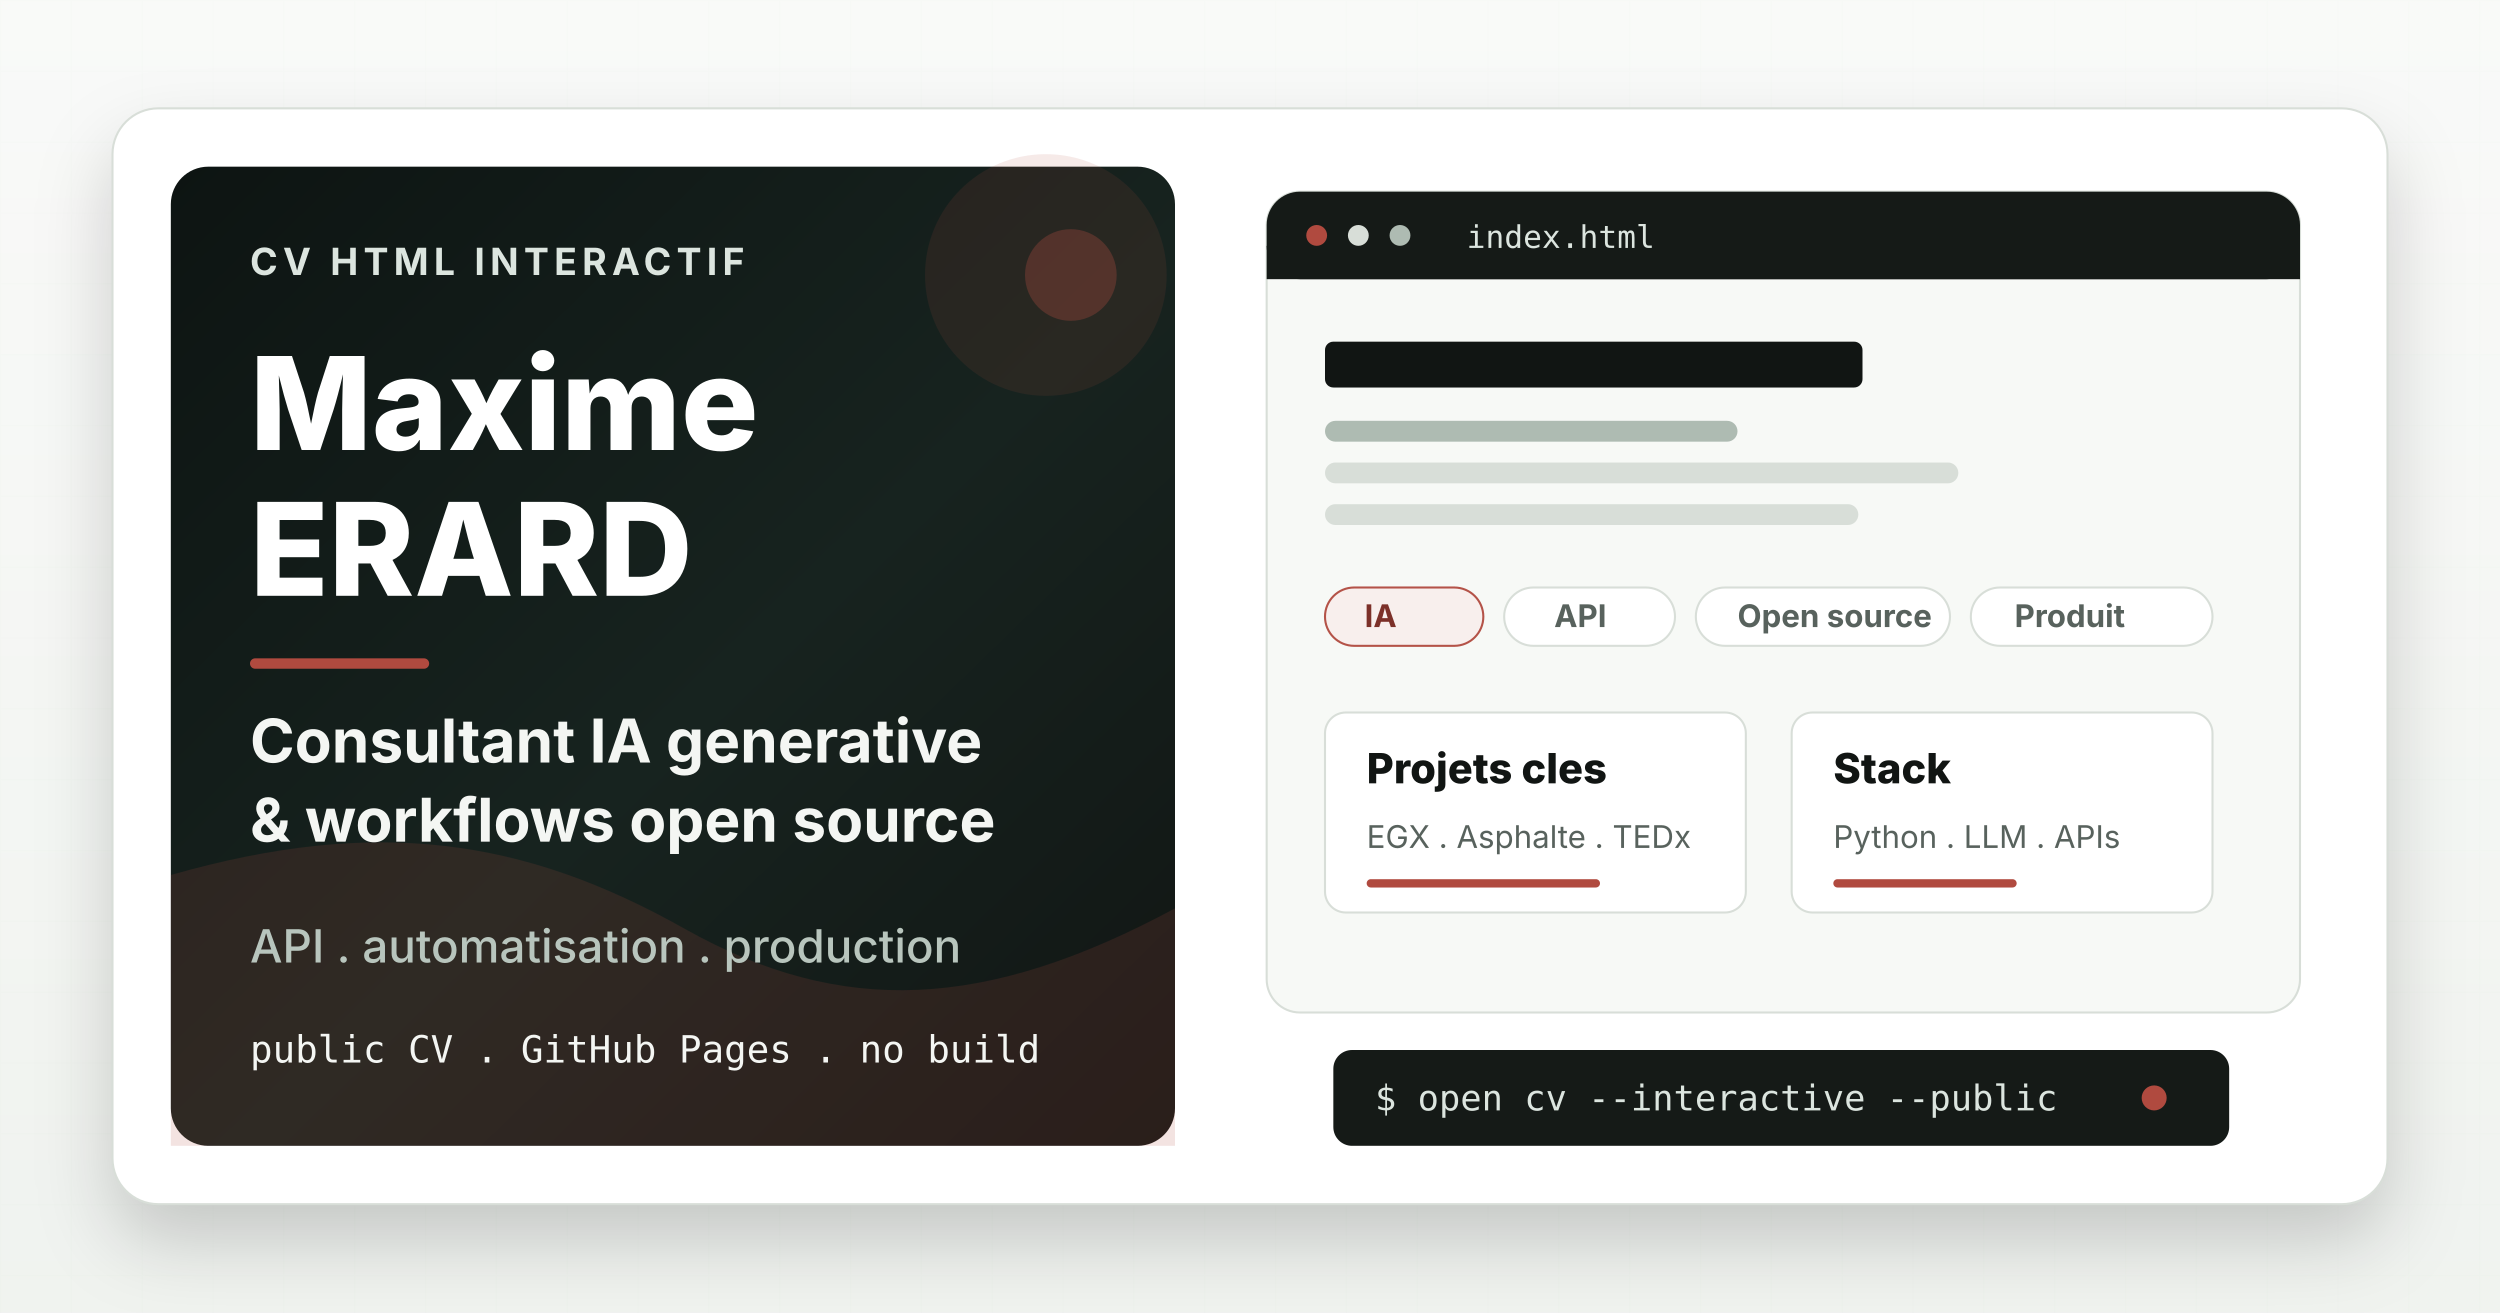
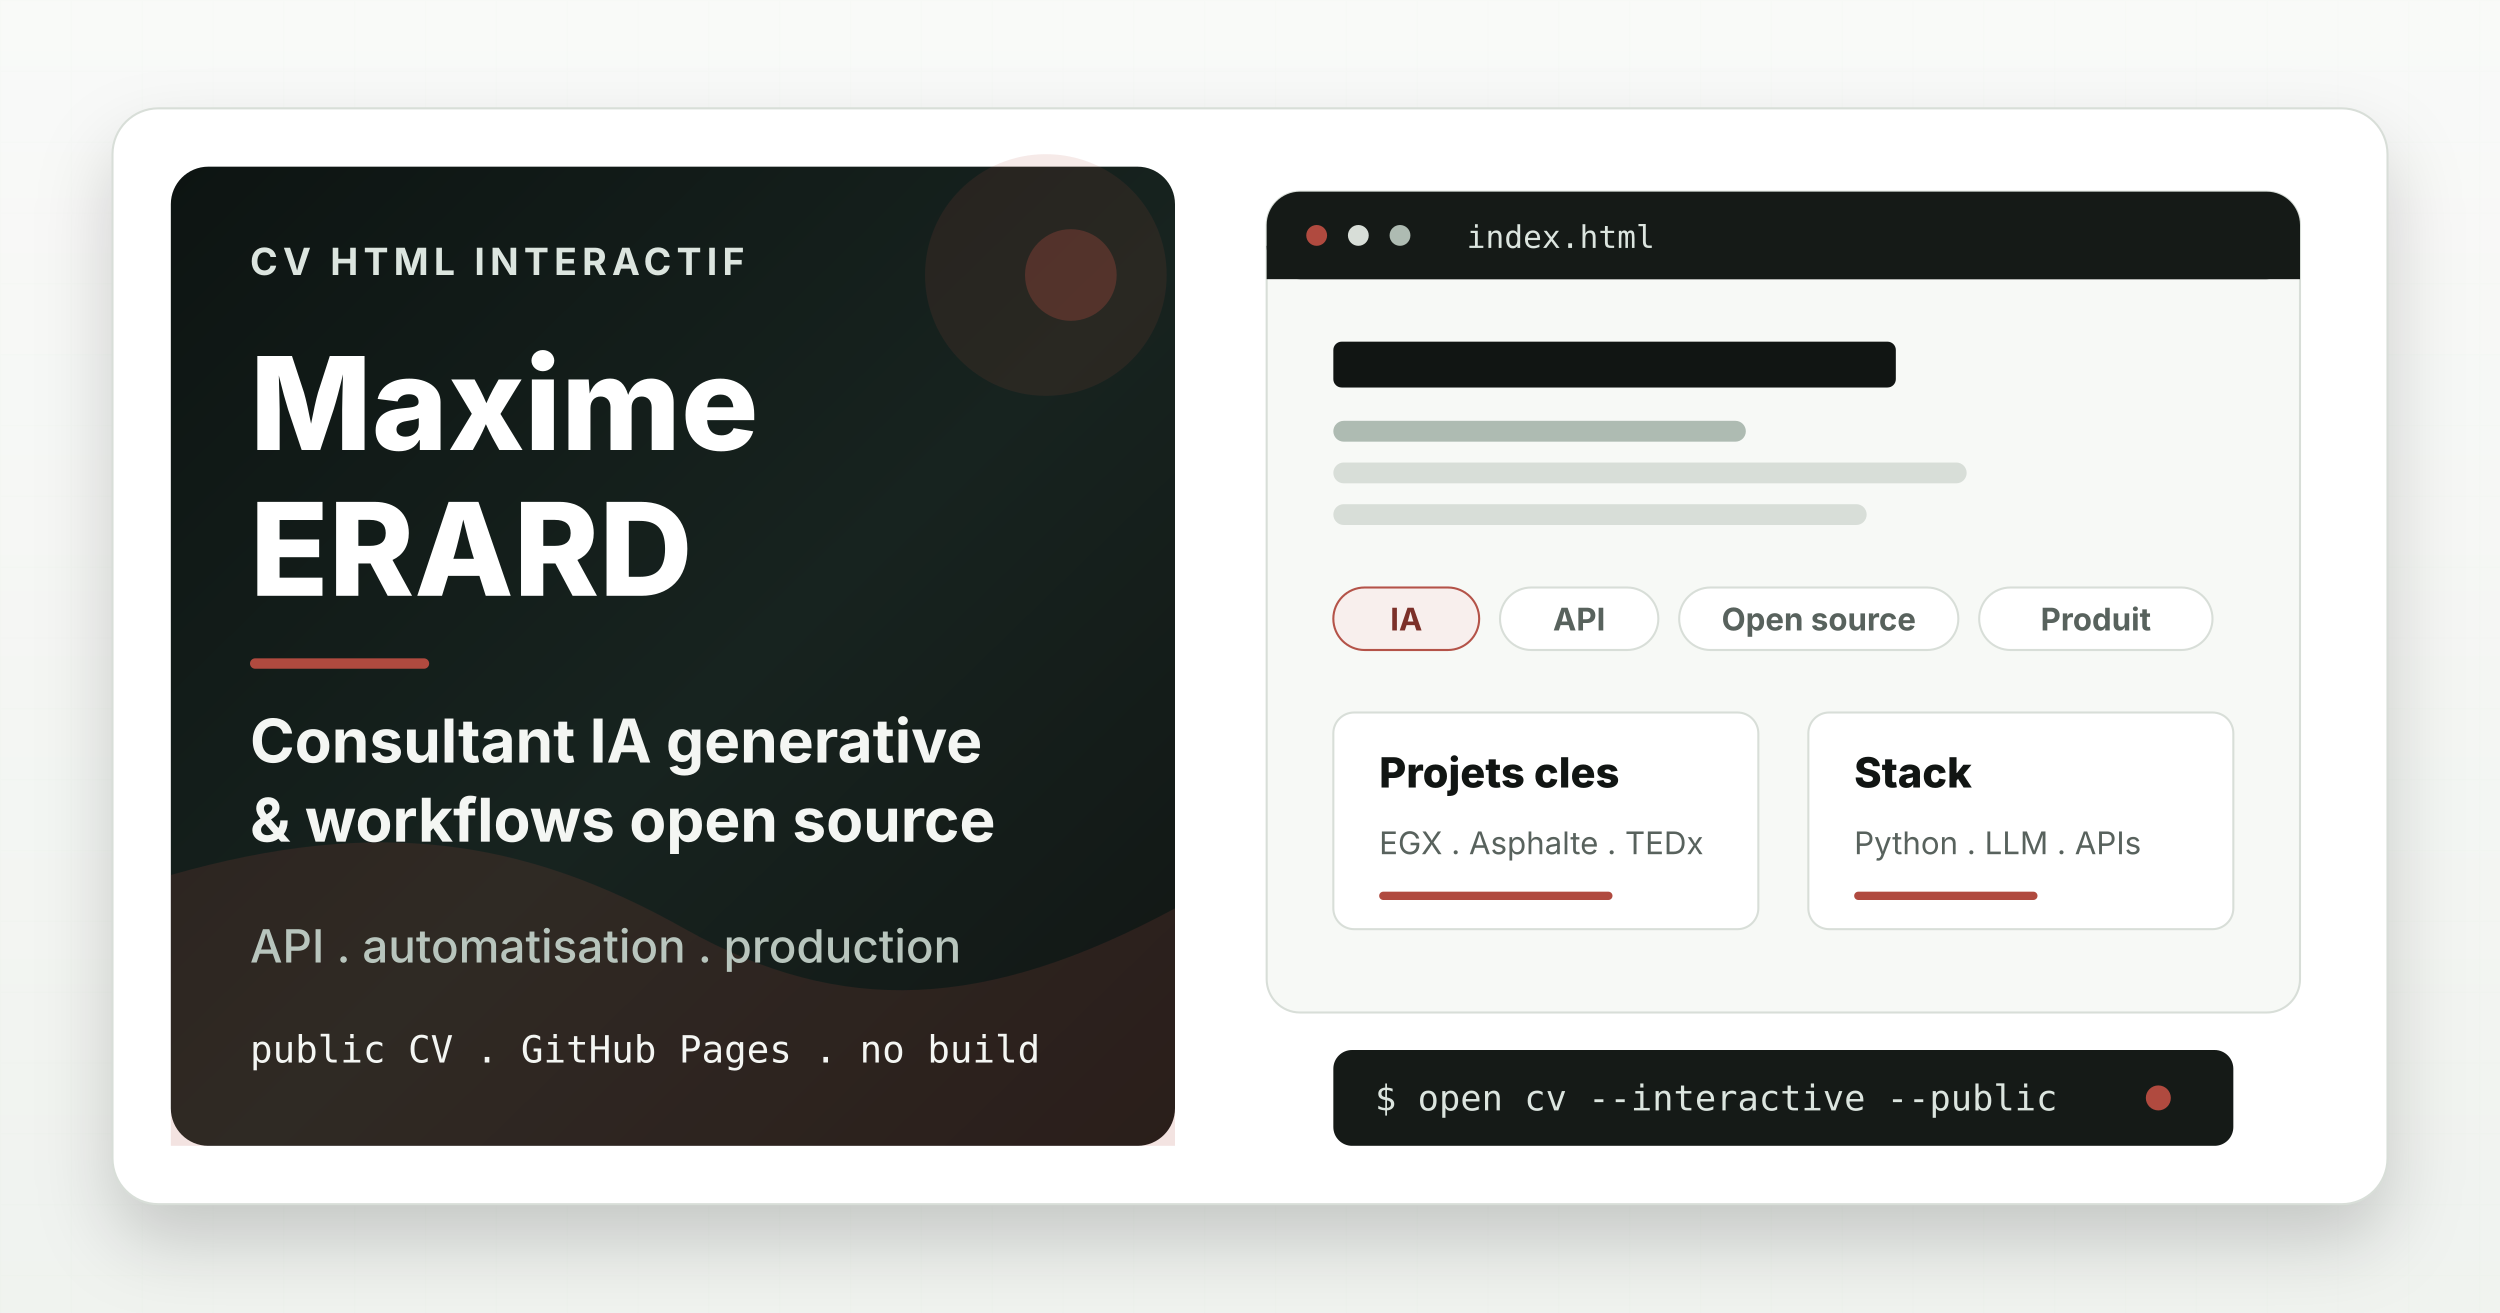
<svg xmlns="http://www.w3.org/2000/svg" width="1200" height="630" viewBox="0 0 1200 630" role="img" aria-labelledby="title desc">
  <defs>
    <linearGradient id="hero" x1="0" y1="0" x2="1" y2="1">
      <stop offset="0" stop-color="#0d1412" />
      <stop offset="0.54" stop-color="#17231f" />
      <stop offset="1" stop-color="#111513" />
    </linearGradient>
    <linearGradient id="paper" x1="0" y1="0" x2="0" y2="1">
      <stop offset="0" stop-color="#fbfcfa" />
      <stop offset="1" stop-color="#eef2ed" />
    </linearGradient>
    <filter id="shadow" x="-20%" y="-20%" width="140%" height="140%">
      <feDropShadow dx="0" dy="18" stdDeviation="18" flood-color="#0c1310" flood-opacity="0.18" />
    </filter>
    <pattern id="grid" width="34" height="34" patternUnits="userSpaceOnUse">
      <path d="M34 0H0V34" fill="none" stroke="#d8ded8" stroke-width="1" opacity="0.45" />
    </pattern>
  </defs>
  <rect width="1200" height="630" fill="#f4f6f3" />
  <rect width="1200" height="630" fill="url(#grid)" opacity="0.55" />
  <path d="M0 0h1200v630H0z" fill="url(#paper)" opacity="0.72" />
  <rect x="54" y="52" width="1092" height="526" rx="22" fill="#ffffff" filter="url(#shadow)" />
  <rect x="54" y="52" width="1092" height="526" rx="22" fill="none" stroke="#d8ded8" stroke-width="1" />
  <rect x="82" y="80" width="482" height="470" rx="18" fill="url(#hero)" />
  <path d="M82 420c98-28 169-18 247 26 75 42 144 39 235-10v114H82z" fill="#b04a3f" opacity="0.16" />
  <circle cx="502" cy="132" r="58" fill="#b04a3f" opacity="0.12" />
  <circle cx="514" cy="132" r="22" fill="#b04a3f" opacity="0.32" />
  <text x="120" y="132" fill="#dce5df" font-family="Inter, Segoe UI, Arial, sans-serif" font-size="18" font-weight="700" letter-spacing="2.5">CV HTML INTERACTIF</text>
  <text x="120" y="216" fill="#ffffff" font-family="Inter, Segoe UI, Arial, sans-serif" font-size="62" font-weight="800">Maxime</text>
  <text x="120" y="286" fill="#ffffff" font-family="Inter, Segoe UI, Arial, sans-serif" font-size="62" font-weight="800">ERARD</text>
  <rect x="120" y="316" width="86" height="5" rx="2.5" fill="#b04a3f" />
  <text x="120" y="366" fill="#f4f6f3" font-family="Inter, Segoe UI, Arial, sans-serif" font-size="29" font-weight="700">Consultant IA generative</text>
  <text x="120" y="404" fill="#f4f6f3" font-family="Inter, Segoe UI, Arial, sans-serif" font-size="29" font-weight="700">&amp; workflows open source</text>
  <text x="120" y="462" fill="#b8c5bd" font-family="Inter, Segoe UI, Arial, sans-serif" font-size="22" font-weight="500">API . automatisation . production</text>
  <text x="120" y="510" fill="#f4f6f3" font-family="Consolas, Menlo, monospace" font-size="18">public CV . GitHub Pages . no build</text>
  <g transform="translate(608 92)">
    <rect x="0" y="0" width="496" height="394" rx="16" fill="#f7f9f6" stroke="#d8ded8" />
    <rect x="0" y="0" width="496" height="42" rx="16" fill="#151a17" />
    <rect x="0" y="26" width="496" height="16" fill="#151a17" />
    <circle cx="24" cy="21" r="5" fill="#b04a3f" />
    <circle cx="44" cy="21" r="5" fill="#d8ded8" />
    <circle cx="64" cy="21" r="5" fill="#aebbb2" />
    <text x="96" y="27" fill="#dce5df" font-family="Consolas, Menlo, monospace" font-size="15">index.html</text>
-     <rect x="28" y="72" width="258" height="22" rx="4" fill="#111513" />
-     <rect x="28" y="110" width="198" height="10" rx="5" fill="#aebbb2" />
-     <rect x="28" y="130" width="304" height="10" rx="5" fill="#d8ded8" />
-     <rect x="28" y="150" width="256" height="10" rx="5" fill="#d8ded8" />
-     <g font-family="Inter, Segoe UI, Arial, sans-serif" font-size="15" font-weight="700">
-       <rect x="28" y="190" width="76" height="28" rx="14" fill="#f8eeec" stroke="#b04a3f" opacity="0.95" />
-       <text x="47" y="209" fill="#7c3029">IA</text>
-       <rect x="114" y="190" width="82" height="28" rx="14" fill="#ffffff" stroke="#d8ded8" />
-       <text x="138" y="209" fill="#58625d">API</text>
-       <rect x="206" y="190" width="122" height="28" rx="14" fill="#ffffff" stroke="#d8ded8" />
-       <text x="226" y="209" fill="#58625d">Open source</text>
-       <rect x="338" y="190" width="116" height="28" rx="14" fill="#ffffff" stroke="#d8ded8" />
-       <text x="359" y="209" fill="#58625d">Produit</text>
+     <rect x="32" y="72" width="270" height="22" rx="4" fill="#111513" />
+     <rect x="32" y="110" width="198" height="10" rx="5" fill="#aebbb2" />
+     <rect x="32" y="130" width="304" height="10" rx="5" fill="#d8ded8" />
+     <rect x="32" y="150" width="256" height="10" rx="5" fill="#d8ded8" />
+     <g font-family="Inter, Segoe UI, Arial, sans-serif" font-size="15" font-weight="700" text-anchor="middle" dominant-baseline="middle">
+       <rect x="32" y="190" width="70" height="30" rx="15" fill="#f8eeec" stroke="#b04a3f" opacity="0.95" />
+       <text x="67" y="205" fill="#7c3029">IA</text>
+       <rect x="112" y="190" width="76" height="30" rx="15" fill="#ffffff" stroke="#d8ded8" />
+       <text x="150" y="205" fill="#58625d">API</text>
+       <rect x="198" y="190" width="134" height="30" rx="15" fill="#ffffff" stroke="#d8ded8" />
+       <text x="265" y="205" fill="#58625d">Open source</text>
+       <rect x="342" y="190" width="112" height="30" rx="15" fill="#ffffff" stroke="#d8ded8" />
+       <text x="398" y="205" fill="#58625d">Produit</text>
    </g>
    <g>
-       <rect x="28" y="250" width="202" height="96" rx="10" fill="#ffffff" stroke="#d8ded8" />
-       <text x="48" y="284" fill="#111513" font-family="Inter, Segoe UI, Arial, sans-serif" font-size="20" font-weight="800">Projets cles</text>
-       <text x="48" y="315" fill="#58625d" font-family="Inter, Segoe UI, Arial, sans-serif" font-size="15">EGX . Asphalte . TEDx</text>
-       <rect x="48" y="330" width="112" height="4" rx="2" fill="#b04a3f" />
-       <rect x="252" y="250" width="202" height="96" rx="10" fill="#ffffff" stroke="#d8ded8" />
-       <text x="272" y="284" fill="#111513" font-family="Inter, Segoe UI, Arial, sans-serif" font-size="20" font-weight="800">Stack</text>
-       <text x="272" y="315" fill="#58625d" font-family="Inter, Segoe UI, Arial, sans-serif" font-size="15">Python . LLM . APIs</text>
-       <rect x="272" y="330" width="88" height="4" rx="2" fill="#b04a3f" />
+       <rect x="32" y="250" width="204" height="104" rx="10" fill="#ffffff" stroke="#d8ded8" />
+       <text x="54" y="286" fill="#111513" font-family="Inter, Segoe UI, Arial, sans-serif" font-size="20" font-weight="800">Projets cles</text>
+       <text x="54" y="318" fill="#58625d" font-family="Inter, Segoe UI, Arial, sans-serif" font-size="15">EGX . Asphalte . TEDx</text>
+       <rect x="54" y="336" width="112" height="4" rx="2" fill="#b04a3f" />
+       <rect x="260" y="250" width="204" height="104" rx="10" fill="#ffffff" stroke="#d8ded8" />
+       <text x="282" y="286" fill="#111513" font-family="Inter, Segoe UI, Arial, sans-serif" font-size="20" font-weight="800">Stack</text>
+       <text x="282" y="318" fill="#58625d" font-family="Inter, Segoe UI, Arial, sans-serif" font-size="15">Python . LLM . APIs</text>
+       <rect x="282" y="336" width="88" height="4" rx="2" fill="#b04a3f" />
    </g>
  </g>
  <g transform="translate(640 504)">
-     <rect x="0" y="0" width="430" height="46" rx="9" fill="#151a17" />
+     <rect x="0" y="0" width="432" height="46" rx="9" fill="#151a17" />
    <text x="20" y="29" fill="#dce5df" font-family="Consolas, Menlo, monospace" font-size="17">$ open cv --interactive --public</text>
-     <circle cx="394" cy="23" r="6" fill="#b04a3f" />
+     <circle cx="396" cy="23" r="6" fill="#b04a3f" />
  </g>
</svg>
